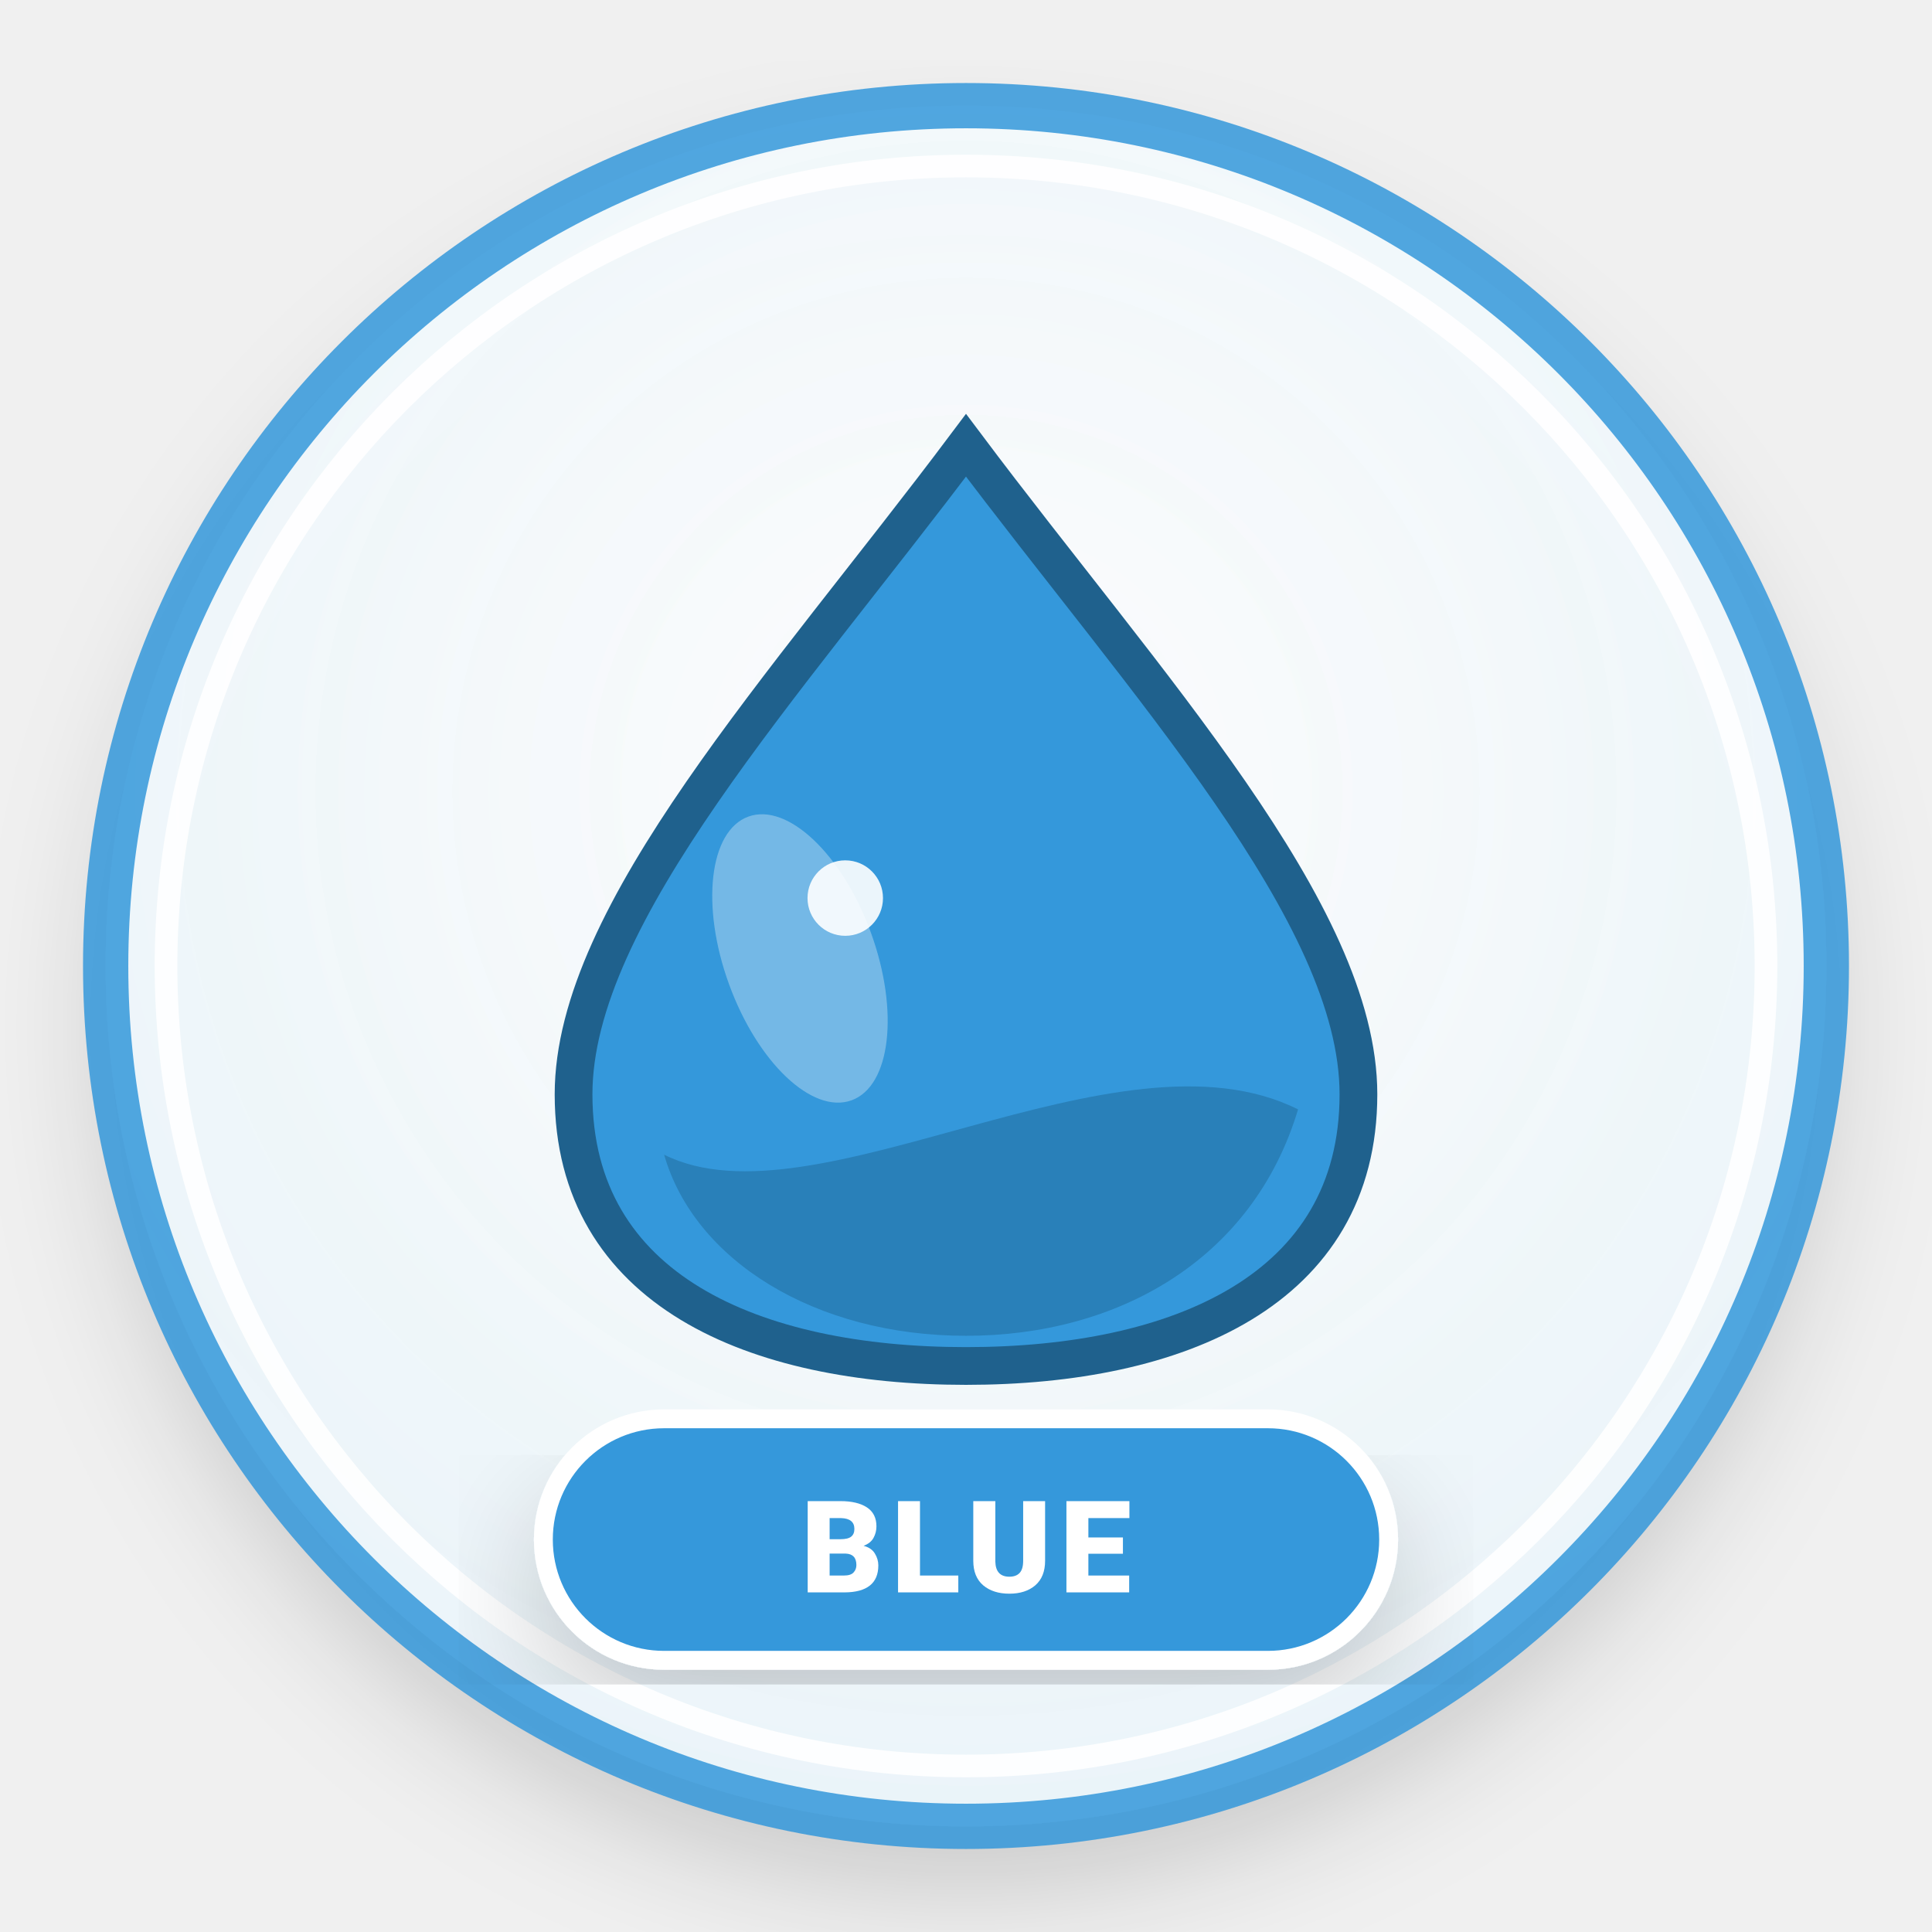
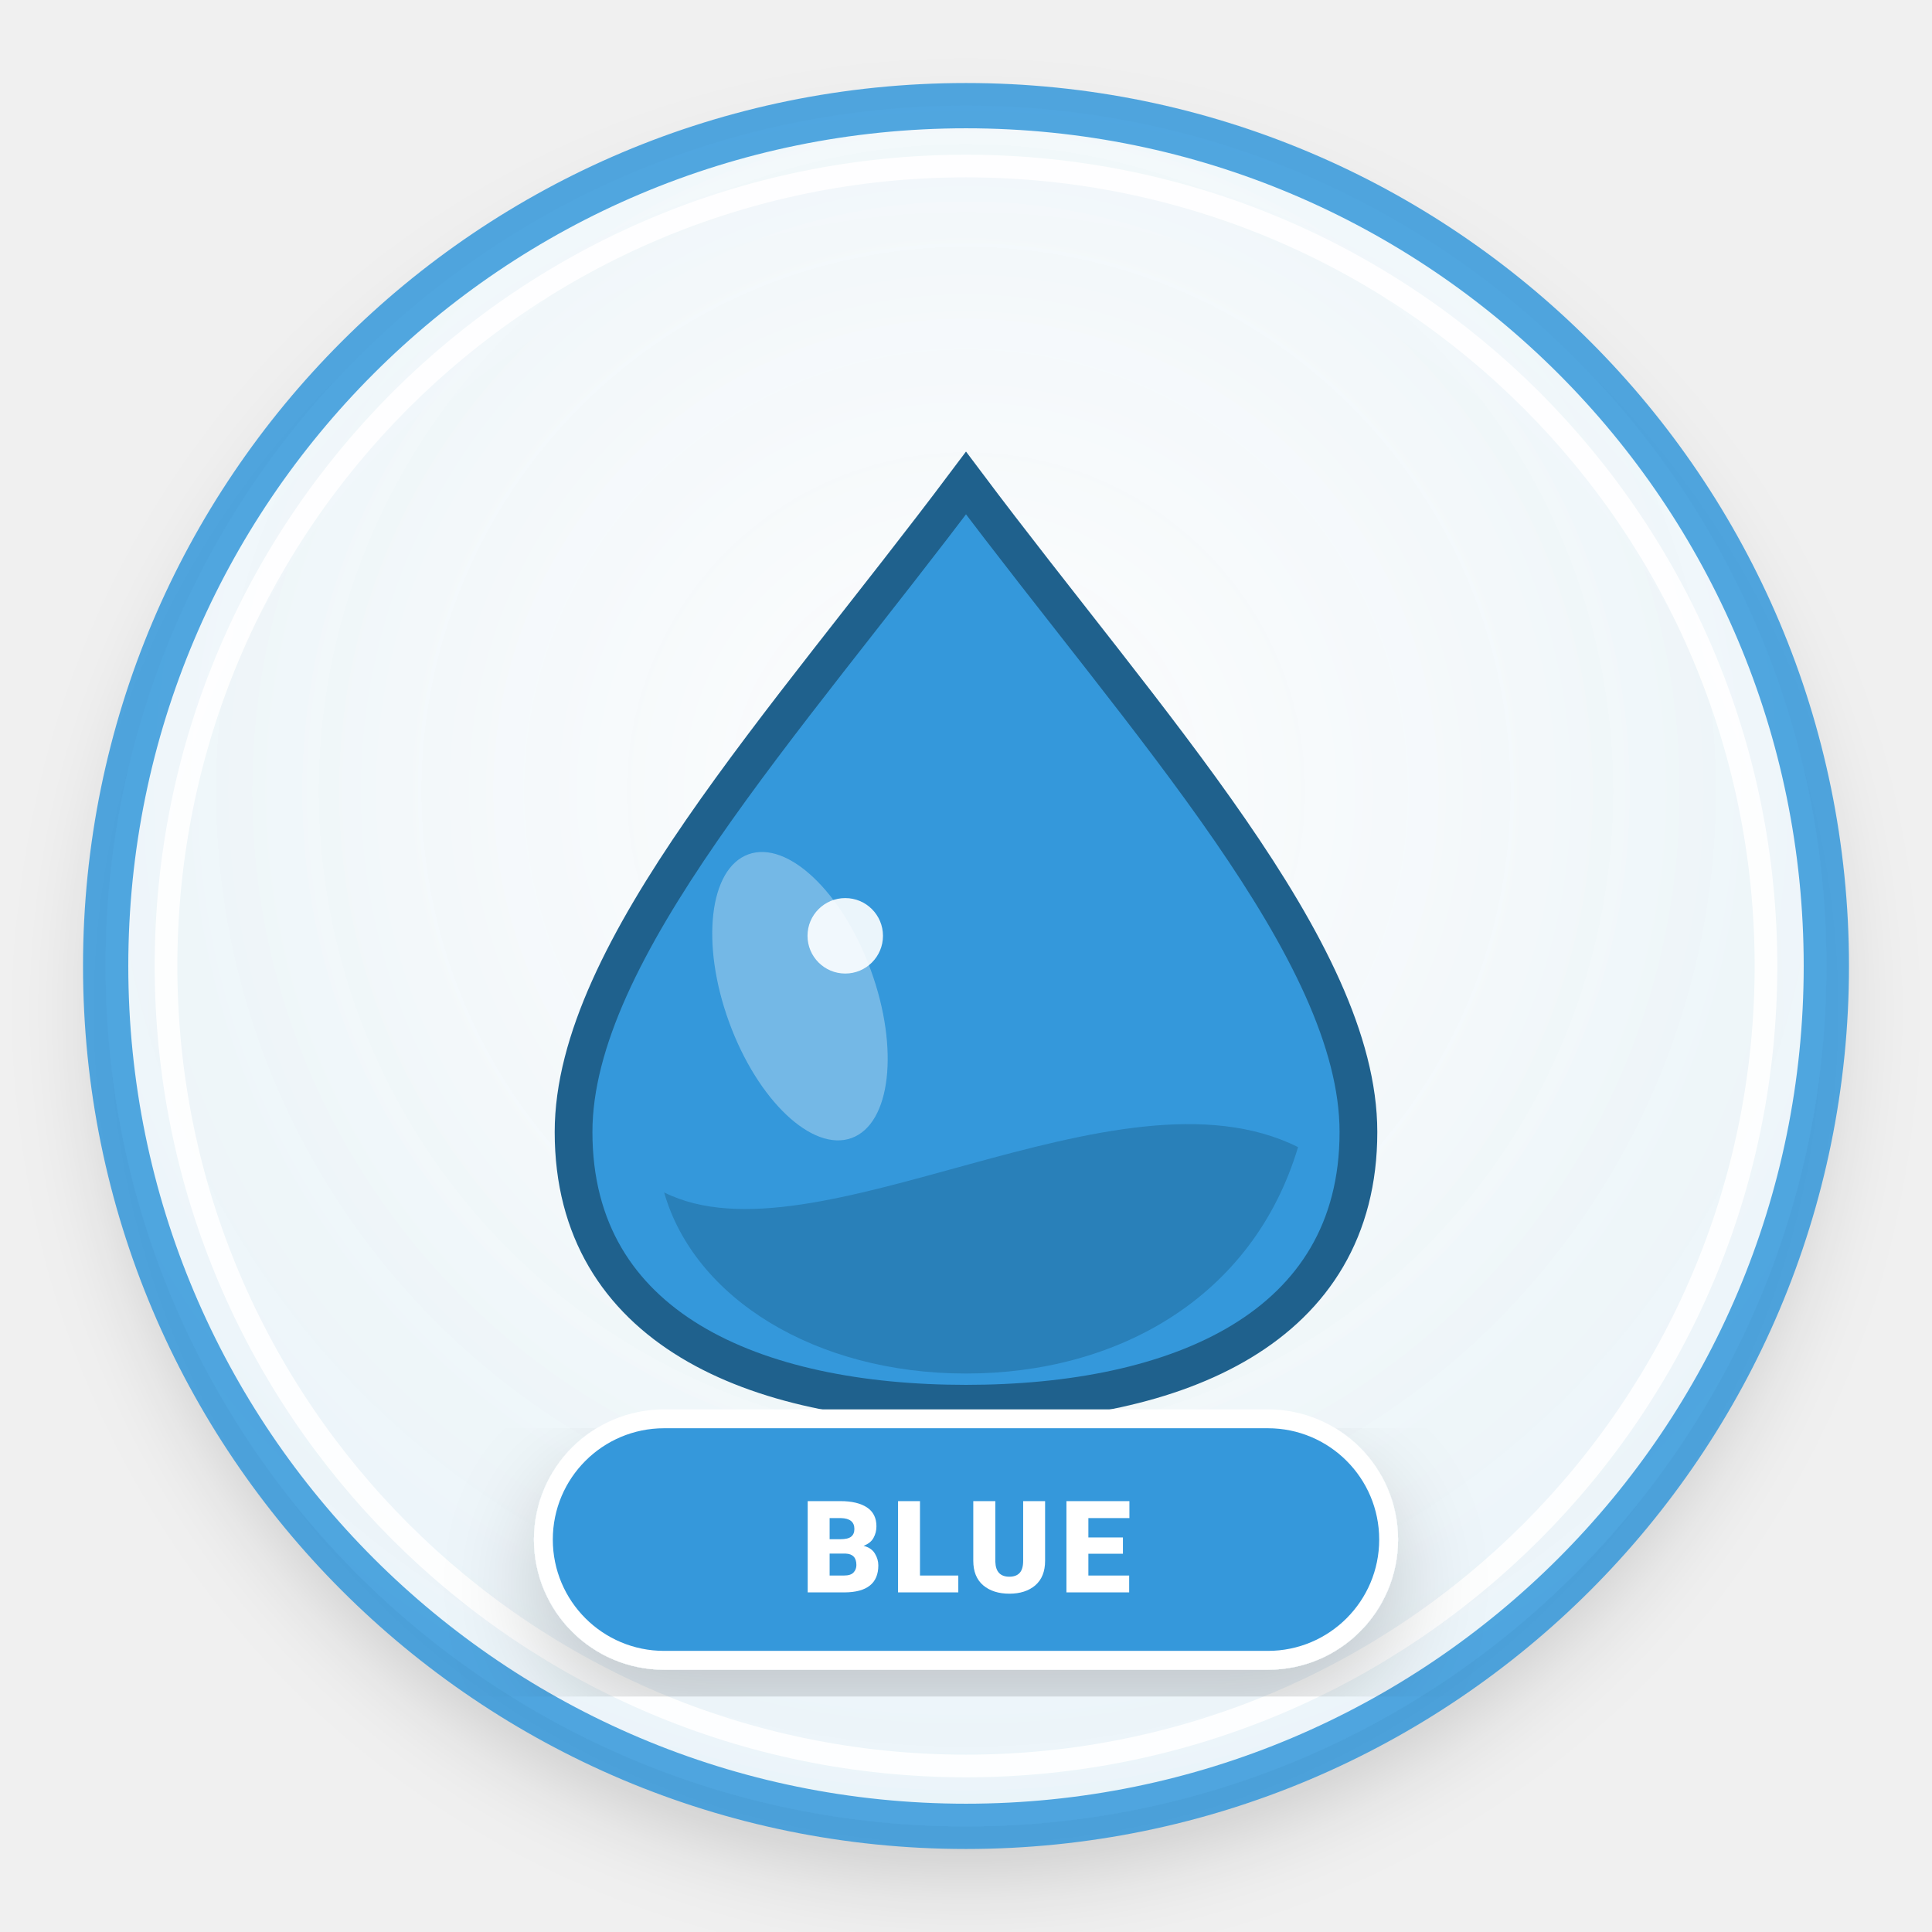
<svg xmlns="http://www.w3.org/2000/svg" viewBox="0 0 256 256" width="256" height="256">
  <defs>
-     <filter id="shadow" x="-10%" y="-10%" width="120%" height="120%">
-       <feDropShadow dx="0" dy="8" stdDeviation="8" flood-color="#000000" flood-opacity="0.18" />
+     <filter id="shadow_blue" x="-15%" y="-15%" width="130%" height="130%">
+       <feDropShadow dx="0" dy="6" stdDeviation="6" flood-color="#000000" flood-opacity="0.18" />
    </filter>
    <radialGradient id="cardGlow_blue" cx="50%" cy="40%" r="60%">
-       <stop offset="0%" stop-color="#FFFFFF" stop-opacity="0.95" />
+       <stop offset="0%" stop-color="#FFFFFF" stop-opacity="0.96" />
      <stop offset="100%" stop-color="#EBF5FB" stop-opacity="0.92" />
    </radialGradient>
  </defs>
-   <circle cx="128" cy="128" r="114" fill="url(#cardGlow_blue)" filter="url(#shadow)" />
+   <circle cx="128" cy="128" r="114" fill="url(#cardGlow_blue)" filter="url(#shadow_blue)" />
  <circle cx="128" cy="128" r="114" fill="none" stroke="#3498DB" stroke-width="6" opacity="0.85" />
  <circle cx="128" cy="128" r="106" fill="none" stroke="#FFFFFF" stroke-width="3" opacity="0.9" />
-   <g transform="translate(128, 115)">
+   <g transform="translate(128, 120)">
    <path d="M0 -56 C-24 -24 -52 6 -52 30 C-52 56 -28 66 0 66 C28 66 52 56 52 30 C52 6 24 -24 0 -56 Z" fill="#3498DB" stroke="#1F618D" stroke-width="5" />
    <path d="M-40 38 C-20 48 20 20 44 32 C38 52 20 62 0 62 C-20 62 -36 52 -40 38 Z" fill="#2980B9" />
    <ellipse cx="-22" cy="12" rx="10" ry="20" transform="rotate(-20 -22 12)" fill="#85C1E9" opacity="0.8" />
    <circle cx="-16" cy="4" r="5" fill="#FFFFFF" opacity="0.9" />
  </g>
  <g transform="translate(128, 206)">
-     <rect x="-56" y="-18" width="112" height="32" rx="16" fill="#3498DB" stroke="#FFFFFF" stroke-width="2.5" filter="url(#shadow)" />
+     <rect x="-56" y="-18" width="112" height="32" rx="16" fill="#3498DB" stroke="#FFFFFF" stroke-width="2.5" filter="url(#shadow_blue)" />
    <text x="0" y="5" font-family="-apple-system, BlinkMacSystemFont, 'Segoe UI', Roboto, 'Comic Sans MS', sans-serif" font-size="17" font-weight="800" fill="#FFFFFF" text-anchor="middle" letter-spacing="1">BLUE</text>
  </g>
</svg>
